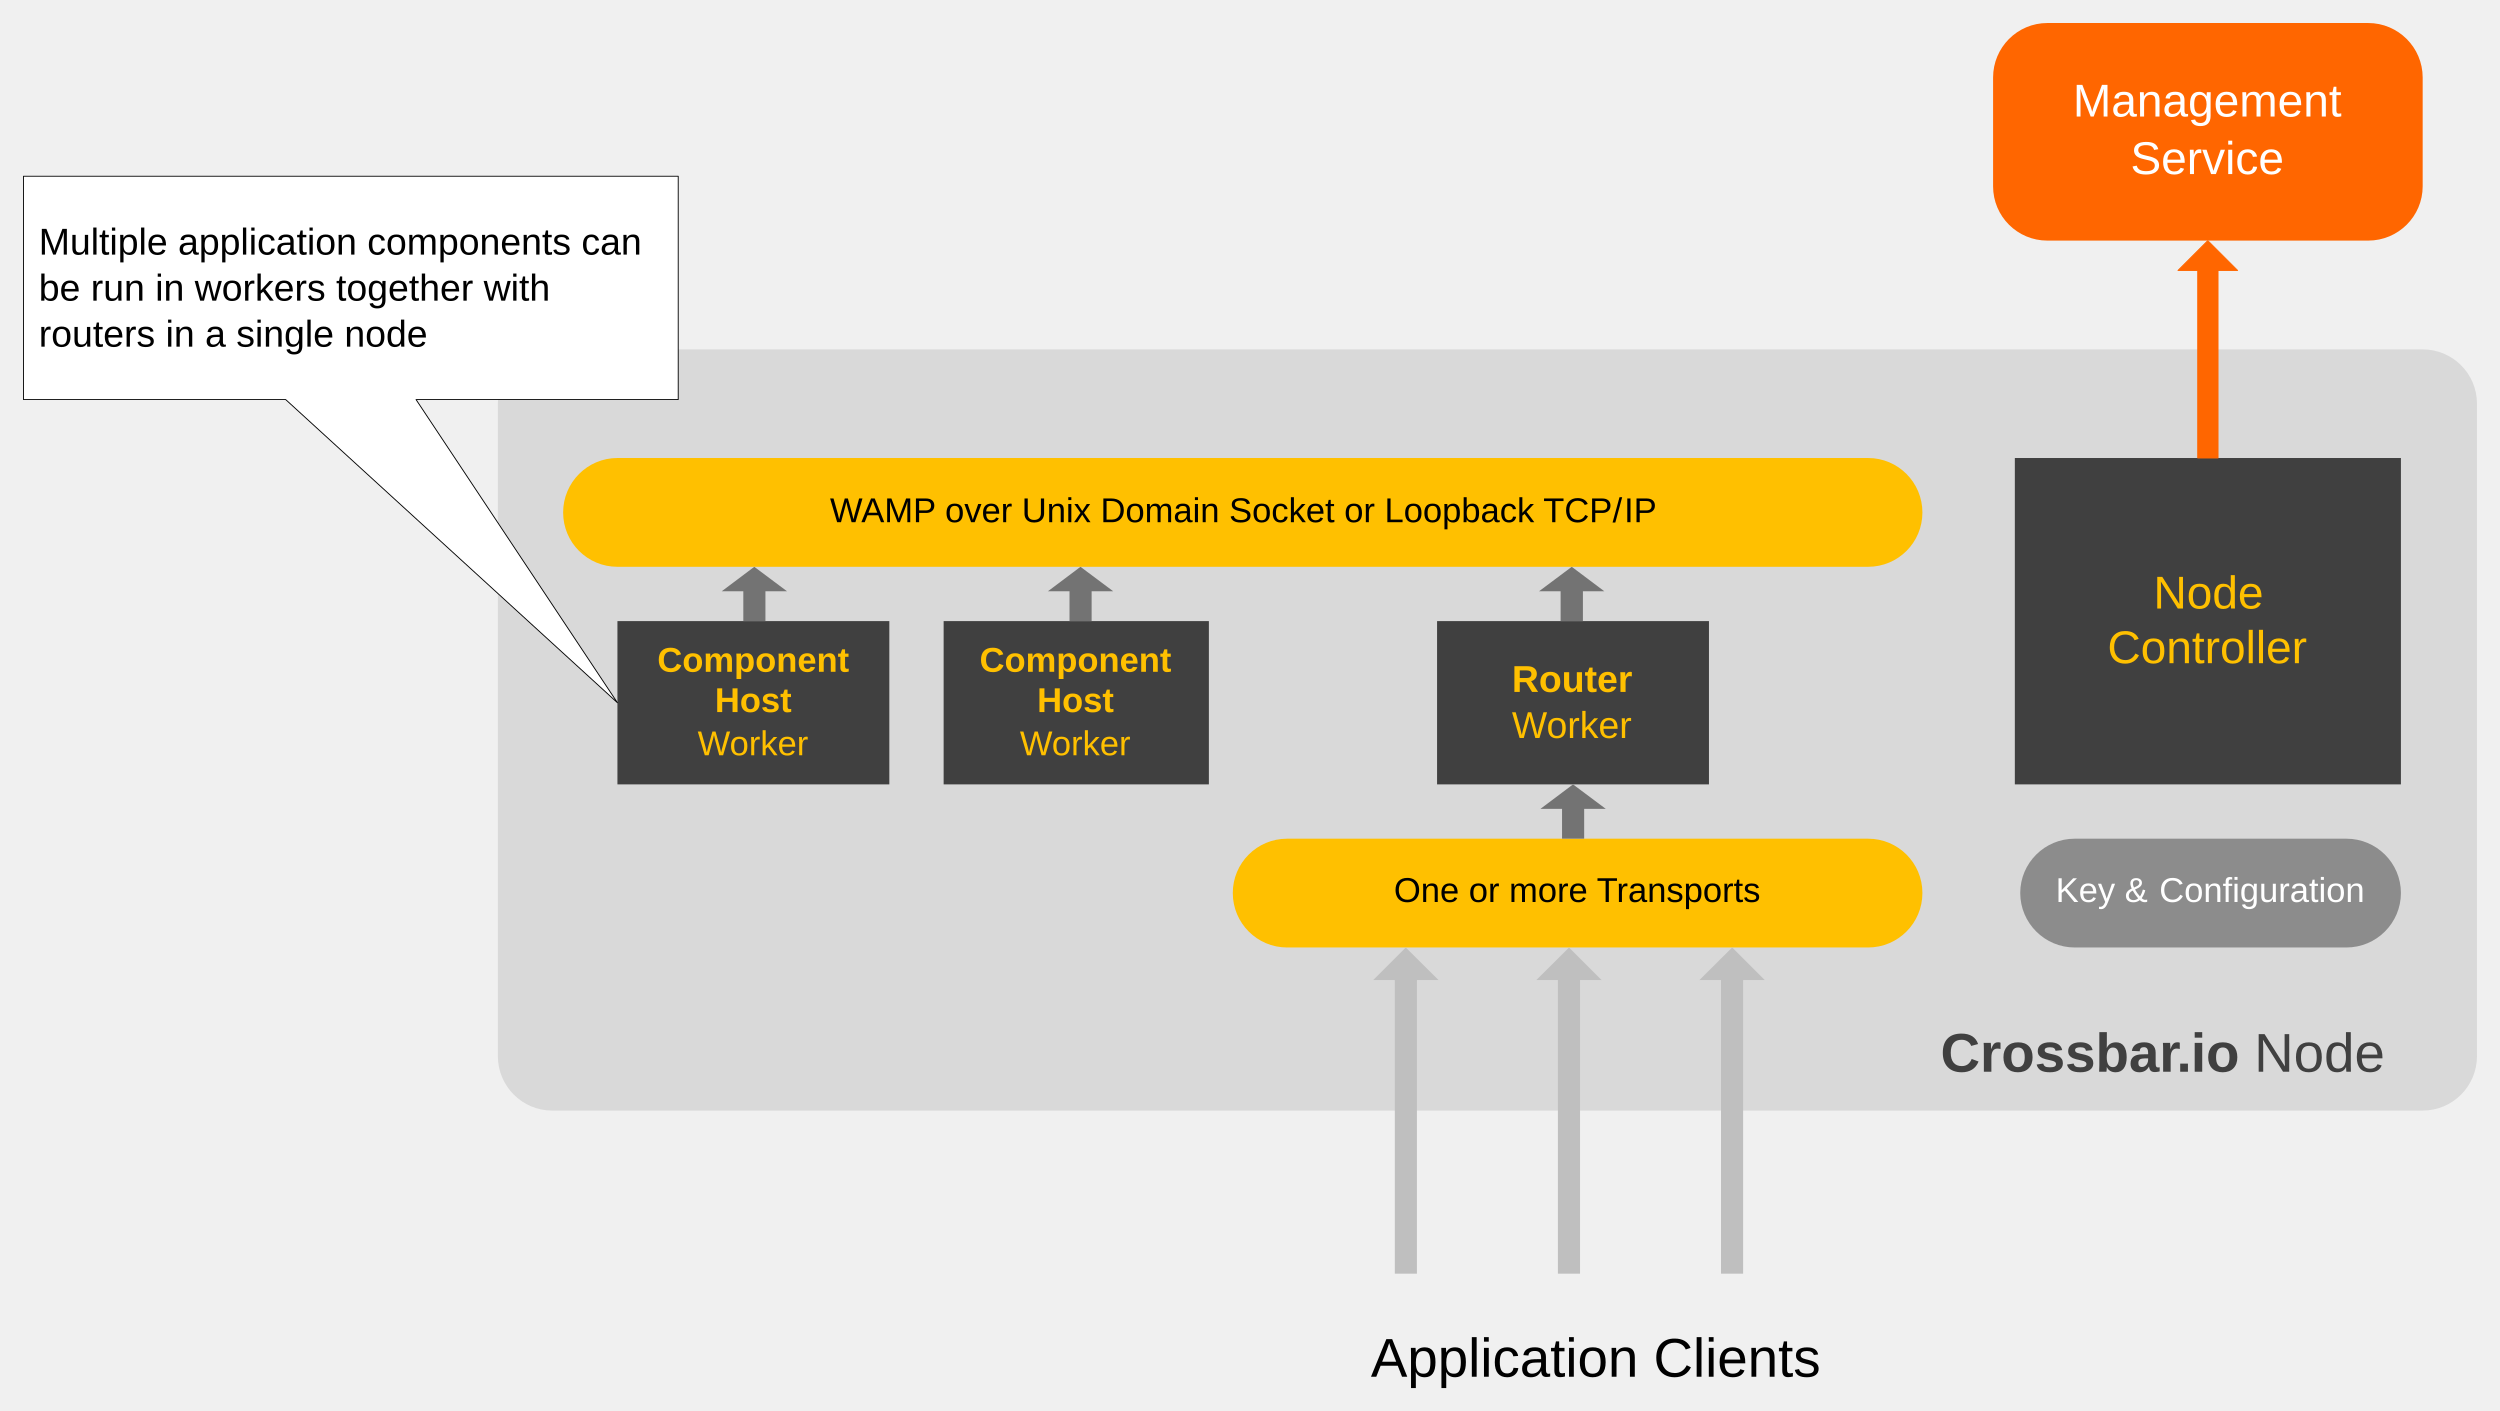
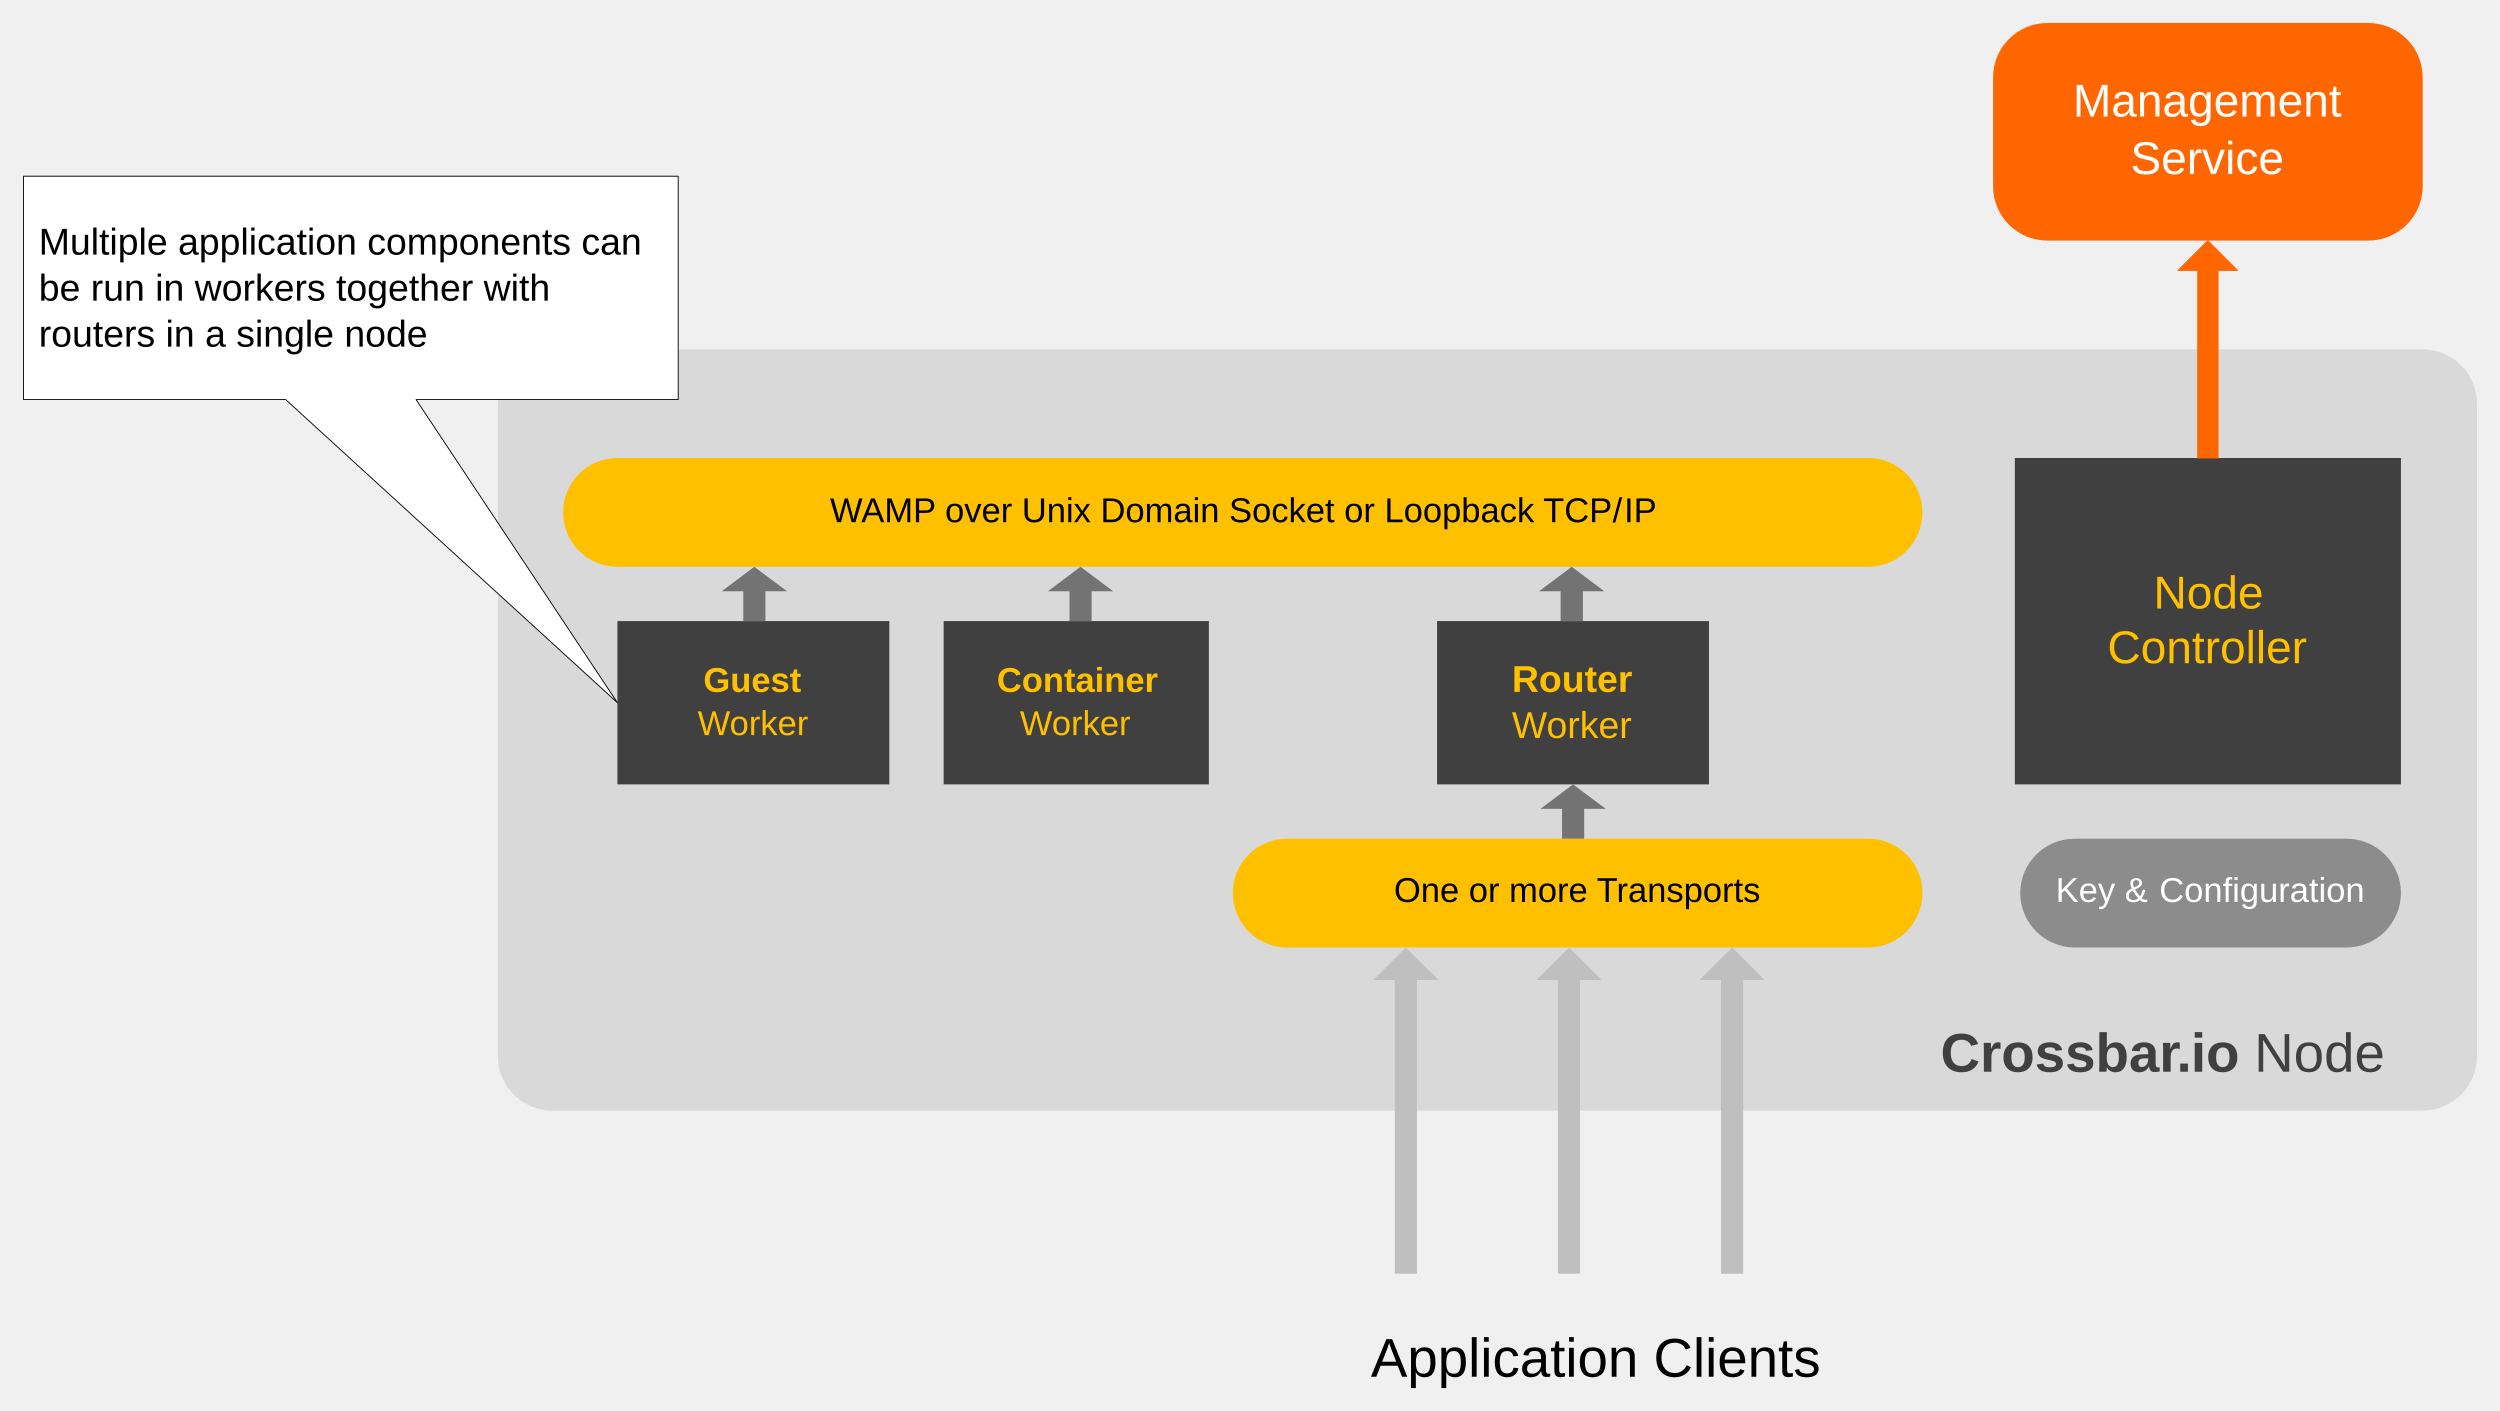
- <svg xmlns="http://www.w3.org/2000/svg" width="1086.141" height="612.845" id="svg3065" version="1.1">
+ <svg xmlns="http://www.w3.org/2000/svg" width="1086.742" height="613.178" id="svg3065" version="1.1">
  <defs id="defs3067" />
-   <g id="layer1" transform="translate(127.8536,-447.356)">
-     <g id="g3080" transform="translate(-119.7592,455.481)">
-       <path id="path3082" d="m 1044.453,474.375 c 13.047,0 23.594,-10.625 23.594,-23.672 l 0,0 0,-283.438 c 0,-13.047 -10.547,-23.594 -23.594,-23.594 l 0,0 -812.656,0 c -13.047,0 -23.594,10.547 -23.594,23.594 l 0,283.438 c 0,13.047 10.547,23.672 23.594,23.672 l 0,0 812.656,0 z" style="fill:#d9d9d9;fill-opacity:1;fill-rule:evenodd;stroke:none" />
-       <path id="path3084" d="m 260.156,261.719 0,70.938 118.125,0 0,-70.938 -118.125,0 z" style="fill:#404040;fill-opacity:1;fill-rule:evenodd;stroke:none" />
-       <text id="text3086" style="font-size:15px;font-style:normal;font-weight:bold;text-align:start;text-anchor:start;fill:#ffc000;font-family:Arial" y="283.75" x="277.5" xml:space="preserve">Component</text>
-       <text id="text3088" style="font-size:15px;font-style:normal;font-weight:bold;text-align:start;text-anchor:start;fill:#ffc000;font-family:Arial" y="301.25" x="302.5" xml:space="preserve">Host</text>
-       <text id="text3090" style="font-size:15px;font-style:normal;font-weight:normal;text-align:start;text-anchor:start;fill:#ffc000;font-family:Arial" y="320" x="295" xml:space="preserve">Worker</text>
-       <path id="path3092" d="m 1011.328,403.516 c 13.047,0 23.672,-10.625 23.672,-23.672 l 0,0 0,0 C 1035,366.797 1024.375,356.25 1011.328,356.25 l 0,0 -118.047,0 c -13.047,0 -23.672,10.547 -23.672,23.594 l 0,0 c 0,13.047 10.625,23.672 23.672,23.672 l 0,0 118.047,0 z" style="fill:#8c8c8c;fill-opacity:1;fill-rule:evenodd;stroke:none" />
-       <text id="text3094" style="font-size:15px;font-style:normal;font-weight:normal;text-align:start;text-anchor:start;fill:#ffffff;font-family:Arial" y="383.75" x="885" xml:space="preserve">Key </text>
-       <text id="text3096" style="font-size:15px;font-style:normal;font-weight:normal;text-align:start;text-anchor:start;fill:#ffffff;font-family:Arial" y="383.75" x="915" xml:space="preserve">&amp; </text>
-       <text id="text3098" style="font-size:15px;font-style:normal;font-weight:normal;text-align:start;text-anchor:start;fill:#ffffff;font-family:Arial" y="383.75" x="930" xml:space="preserve">Configuration</text>
-       <path id="path3100" d="m 401.875,261.719 0,70.938 115.234,0 0,-70.938 -115.234,0 z" style="fill:#404040;fill-opacity:1;fill-rule:evenodd;stroke:none" />
-       <text id="text3102" style="font-size:15px;font-style:normal;font-weight:bold;text-align:start;text-anchor:start;fill:#ffc000;font-family:Arial" y="283.75" x="417.5" xml:space="preserve">Component</text>
-       <text id="text3104" style="font-size:15px;font-style:normal;font-weight:bold;text-align:start;text-anchor:start;fill:#ffc000;font-family:Arial" y="301.25" x="442.5" xml:space="preserve">Host</text>
-       <text id="text3106" style="font-size:15px;font-style:normal;font-weight:normal;text-align:start;text-anchor:start;fill:#ffc000;font-family:Arial" y="320" x="435" xml:space="preserve">Worker</text>
-       <path id="path3108" d="m 616.25,261.719 0,70.938 118.125,0 0,-70.938 -118.125,0 z" style="fill:#404040;fill-opacity:1;fill-rule:evenodd;stroke:none" />
-       <text id="text3110" style="font-size:16.25px;font-style:normal;font-weight:bold;text-align:start;text-anchor:start;fill:#ffc000;font-family:Arial" y="292.5" x="648.75" xml:space="preserve">Router</text>
-       <text id="text3112" style="font-size:16.25px;font-style:normal;font-weight:normal;text-align:start;text-anchor:start;fill:#ffc000;font-family:Arial" y="312.5" x="648.75" xml:space="preserve">Worker</text>
-       <path id="path3114" d="m 803.516,403.516 c 13.047,0 23.594,-10.625 23.594,-23.672 l 0,0 0,0 c 0,-13.047 -10.547,-23.594 -23.594,-23.594 l -252.422,0 C 538.047,356.25 527.5,366.797 527.5,379.844 l 0,0 c 0,13.047 10.547,23.672 23.594,23.672 l 252.422,0 z" style="fill:#ffc000;fill-opacity:1;fill-rule:evenodd;stroke:none" />
-       <text id="text3116" style="font-size:15px;font-style:normal;font-weight:normal;text-align:start;text-anchor:start;fill:#000000;font-family:Arial" y="383.75" x="597.5" xml:space="preserve">One or more Transports</text>
-       <path id="path3118" d="m 867.266,190.859 0,141.797 167.734,0 0,-141.797 -167.734,0 z" style="fill:#404040;fill-opacity:1;fill-rule:evenodd;stroke:none" />
-       <text id="text3120" style="font-size:20px;font-style:normal;font-weight:normal;text-align:start;text-anchor:start;fill:#ffc000;font-family:Arial" y="256.25" x="927.5" xml:space="preserve">Node</text>
-       <text id="text3122" style="font-size:20px;font-style:normal;font-weight:normal;text-align:start;text-anchor:start;fill:#ffc000;font-family:Arial" y="280" x="907.5" xml:space="preserve">Controller</text>
-       <path id="path3124" d="m 744.453,403.516 -14.219,14.141 9.375,0 0,127.578 9.609,0 0,-127.578 9.375,0 -14.141,-14.141 z" style="fill:#bfbfbf;fill-opacity:1;fill-rule:evenodd;stroke:none" />
-       <path id="path3126" d="m 673.594,403.516 -14.219,14.141 9.375,0 0,127.578 9.609,0 0,-127.578 9.375,0 -14.141,-14.141 z" style="fill:#bfbfbf;fill-opacity:1;fill-rule:evenodd;stroke:none" />
-       <path id="path3128" d="m 602.656,403.516 -14.141,14.141 9.375,0 0,127.578 9.609,0 0,-127.578 9.375,0 -14.219,-14.141 z" style="fill:#bfbfbf;fill-opacity:1;fill-rule:evenodd;stroke:none" />
-       <path id="path3130" d="m 1020.781,96.406 c 13.047,0 23.672,-10.547 23.672,-23.594 l 0,0 0,-47.266 C 1044.453,12.5 1033.828,1.875 1020.781,1.875 l 0,0 -139.375,0 c -13.047,0 -23.594,10.625 -23.594,23.672 l 0,0 0,47.266 c 0,13.047 10.547,23.594 23.594,23.594 l 0,0 139.375,0 z" style="fill:#ff6600;fill-opacity:1;fill-rule:evenodd;stroke:none" />
-       <text id="text3132" style="font-size:20px;font-style:normal;font-weight:normal;text-align:start;text-anchor:start;fill:#ffffff;font-family:Arial" y="42.5" x="892.5" xml:space="preserve">Management</text>
-       <text id="text3134" style="font-size:20px;font-style:normal;font-weight:normal;text-align:start;text-anchor:start;fill:#ffffff;font-family:Arial" y="67.5" x="917.5" xml:space="preserve">Service</text>
-       <text id="text3136" style="font-size:23.75px;font-style:normal;font-weight:bold;text-align:start;text-anchor:start;fill:#404040;font-family:Arial" y="457.5" x="835" xml:space="preserve">Crossbar</text>
-       <text id="text3138" style="font-size:23.75px;font-style:normal;font-weight:bold;text-align:start;text-anchor:start;fill:#404040;font-family:Arial" y="457.5" x="937.5" xml:space="preserve">.</text>
-       <text id="text3140" style="font-size:23.75px;font-style:normal;font-weight:bold;text-align:start;text-anchor:start;fill:#404040;font-family:Arial" y="457.5" x="943.75" xml:space="preserve">io </text>
-       <text id="text3142" style="font-size:23.75px;font-style:normal;font-weight:normal;text-align:start;text-anchor:start;fill:#404040;font-family:Arial" y="457.5" x="971.25" xml:space="preserve">Node</text>
-       <path id="path3144" d="M 951.094,96.406 938.125,109.375 l 8.594,0 0,81.484 8.828,0 0,-81.484 8.516,0 -12.969,-12.969 z" style="fill:#ff6600;fill-opacity:1;fill-rule:evenodd;stroke:none" />
-       <path id="path3146" d="M 951.094,96.406 938.125,109.375 l 8.594,0 0,81.484 8.828,0 0,-81.484 8.516,0 -12.969,-12.969 z" style="fill:none;stroke:#ff6600;stroke-width:0.391px;stroke-linecap:round;stroke-linejoin:round;stroke-opacity:1;stroke-dasharray:none" />
-       <path id="path3148" d="m 319.609,238.125 -14.141,10.625 9.375,0 0,12.969 9.609,0 0,-12.969 9.375,0 -14.219,-10.625 z" style="fill:#737373;fill-opacity:1;fill-rule:evenodd;stroke:none" />
-       <path id="path3150" d="m 461.328,238.125 -14.141,10.625 9.375,0 0,12.969 9.609,0 0,-12.969 9.375,0 -14.219,-10.625 z" style="fill:#737373;fill-opacity:1;fill-rule:evenodd;stroke:none" />
-       <path id="path3152" d="m 675.312,332.656 -14.141,10.625 9.375,0 0,12.969 9.609,0 0,-12.969 9.375,0 -14.219,-10.625 z" style="fill:#737373;fill-opacity:1;fill-rule:evenodd;stroke:none" />
-       <path id="path3154" d="m 674.766,238.125 -14.219,10.625 9.375,0 0,12.969 9.688,0 0,-12.969 9.297,0 -14.141,-10.625 z" style="fill:#737373;fill-opacity:1;fill-rule:evenodd;stroke:none" />
-       <path id="path3156" d="m 803.516,238.125 c 13.047,0 23.594,-10.547 23.594,-23.594 l 0,0 0,0 c 0,-13.047 -10.547,-23.672 -23.594,-23.672 l -543.359,0 c -13.047,0 -23.594,10.625 -23.594,23.672 l 0,0 c 0,13.047 10.547,23.594 23.594,23.594 l 0,0 543.359,0 z" style="fill:#ffc000;fill-opacity:1;fill-rule:evenodd;stroke:none" />
-       <text id="text3158" style="font-size:15px;font-style:normal;font-weight:normal;text-align:start;text-anchor:start;fill:#000000;font-family:Arial" y="218.75" x="352.5" xml:space="preserve">WAMP over Unix Domain Socket or Loopback TCP</text>
-       <text id="text3160" style="font-size:15px;font-style:normal;font-weight:normal;text-align:start;text-anchor:start;fill:#000000;font-family:Arial" y="218.75" x="692.5" xml:space="preserve">/</text>
-       <text id="text3162" style="font-size:15px;font-style:normal;font-weight:normal;text-align:start;text-anchor:start;fill:#000000;font-family:Arial" y="218.75" x="697.5" xml:space="preserve">IP</text>
-       <text id="text3164" style="font-size:23.75px;font-style:normal;font-weight:normal;text-align:start;text-anchor:start;fill:#000000;font-family:Arial" y="590" x="587.5" xml:space="preserve">Application Clients</text>
-       <path id="path3166" d="m 2.109,104.844 0,-36.406 284.453,0 0,97.031 -113.906,0 87.5,131.719 -144.141,-131.719 -113.906,0 0,-60.625 z" style="fill:#ffffff;fill-opacity:1;fill-rule:evenodd;stroke:none" />
-       <path id="path3168" d="m 2.109,104.844 0,-36.406 284.453,0 0,97.031 -113.906,0 87.5,131.719 -144.141,-131.719 -113.906,0 0,-60.625 z" style="fill:none;stroke:#000000;stroke-width:0.391px;stroke-linecap:round;stroke-linejoin:round;stroke-opacity:1;stroke-dasharray:none" />
-       <text id="text3170" style="font-size:16.25px;font-style:normal;font-weight:normal;text-align:start;text-anchor:start;fill:#000000;font-family:Arial" y="102.5" x="8.75" xml:space="preserve">Multiple application components can </text>
-       <text id="text3172" style="font-size:16.25px;font-style:normal;font-weight:normal;text-align:start;text-anchor:start;fill:#000000;font-family:Arial" y="122.5" x="8.75" xml:space="preserve">be run in workers together with </text>
-       <text id="text3174" style="font-size:16.25px;font-style:normal;font-weight:normal;text-align:start;text-anchor:start;fill:#000000;font-family:Arial" y="142.5" x="8.75" xml:space="preserve">routers in a single node</text>
+   <g id="layer1" transform="translate(131.2294,-443.6117)">
+     <g id="g3034" transform="translate(-123.135,451.7357)">
+       <path id="path3036" d="m 1045.041,474.642 c 13.054,0 23.607,-10.631 23.607,-23.685 l 0,0 0,-283.597 c 0,-13.054 -10.553,-23.607 -23.607,-23.607 l 0,0 -813.113,0 c -13.054,0 -23.607,10.553 -23.607,23.607 l 0,283.597 c 0,13.054 10.553,23.685 23.607,23.685 l 0,0 813.113,0 z" style="fill:#d9d9d9;fill-opacity:1;fill-rule:evenodd;stroke:none" />
+       <path id="path3038" d="m 260.303,261.866 0,70.977 118.191,0 0,-70.977 -118.191,0 z" style="fill:#404040;fill-opacity:1;fill-rule:evenodd;stroke:none" />
+       <text id="text3040" style="font-size:15.008px;font-style:normal;font-weight:bold;text-align:start;text-anchor:start;fill:#ffc000;font-family:Arial" y="292.665" x="297.667" xml:space="preserve">Guest</text>
+       <text id="text3042" style="font-size:15.008px;font-style:normal;font-weight:normal;text-align:start;text-anchor:start;fill:#ffc000;font-family:Arial" y="311.425" x="295.166" xml:space="preserve">Worker</text>
+       <path id="path3044" d="m 1011.897,403.743 c 13.054,0 23.685,-10.631 23.685,-23.685 l 0,0 0,0 c 0,-13.054 -10.631,-23.607 -23.685,-23.607 l 0,0 -118.113,0 c -13.054,0 -23.685,10.553 -23.685,23.607 l 0,0 c 0,13.054 10.631,23.685 23.685,23.685 l 0,0 118.113,0 z" style="fill:#8c8c8c;fill-opacity:1;fill-rule:evenodd;stroke:none" />
+       <text id="text3046" style="font-size:15.008px;font-style:normal;font-weight:normal;text-align:start;text-anchor:start;fill:#ffffff;font-family:Arial" y="383.966" x="885.498" xml:space="preserve">Key </text>
+       <text id="text3048" style="font-size:15.008px;font-style:normal;font-weight:normal;text-align:start;text-anchor:start;fill:#ffffff;font-family:Arial" y="383.966" x="915.515" xml:space="preserve">&amp; </text>
+       <text id="text3050" style="font-size:15.008px;font-style:normal;font-weight:normal;text-align:start;text-anchor:start;fill:#ffffff;font-family:Arial" y="383.966" x="930.523" xml:space="preserve">Configuration</text>
+       <path id="path3052" d="m 402.101,261.866 0,70.977 115.299,0 0,-70.977 -115.299,0 z" style="fill:#404040;fill-opacity:1;fill-rule:evenodd;stroke:none" />
+       <text id="text3054" style="font-size:15.008px;font-style:normal;font-weight:bold;text-align:start;text-anchor:start;fill:#ffc000;font-family:Arial" y="292.665" x="425.239" xml:space="preserve">Container</text>
+       <text id="text3056" style="font-size:15.008px;font-style:normal;font-weight:normal;text-align:start;text-anchor:start;fill:#ffc000;font-family:Arial" y="311.425" x="435.245" xml:space="preserve">Worker</text>
+       <path id="path3058" d="m 616.597,261.866 0,70.977 118.191,0 0,-70.977 -118.191,0 z" style="fill:#404040;fill-opacity:1;fill-rule:evenodd;stroke:none" />
+       <text id="text3060" style="font-size:16.259px;font-style:normal;font-weight:bold;text-align:start;text-anchor:start;fill:#ffc000;font-family:Arial" y="292.665" x="649.115" xml:space="preserve">Router</text>
+       <text id="text3062" style="font-size:16.259px;font-style:normal;font-weight:normal;text-align:start;text-anchor:start;fill:#ffc000;font-family:Arial" y="312.676" x="649.115" xml:space="preserve">Worker</text>
+       <path id="path3064" d="m 803.968,403.743 c 13.054,0 23.607,-10.631 23.607,-23.685 l 0,0 0,0 c 0,-13.054 -10.553,-23.607 -23.607,-23.607 l -252.564,0 c -13.054,0 -23.607,10.553 -23.607,23.607 l 0,0 c 0,13.054 10.553,23.685 23.607,23.685 l 252.564,0 z" style="fill:#ffc000;fill-opacity:1;fill-rule:evenodd;stroke:none" />
+       <text id="text3066" style="font-size:15.008px;font-style:normal;font-weight:normal;text-align:start;text-anchor:start;fill:#000000;font-family:Arial" y="383.966" x="597.836" xml:space="preserve">One or more Transports</text>
+       <path id="path3068" d="m 867.753,190.967 0,141.877 167.829,0 0,-141.877 -167.829,0 z" style="fill:#404040;fill-opacity:1;fill-rule:evenodd;stroke:none" />
+       <text id="text3070" style="font-size:20.011px;font-style:normal;font-weight:normal;text-align:start;text-anchor:start;fill:#ffc000;font-family:Arial" y="256.394" x="928.022" xml:space="preserve">Node</text>
+       <text id="text3072" style="font-size:20.011px;font-style:normal;font-weight:normal;text-align:start;text-anchor:start;fill:#ffc000;font-family:Arial" y="280.158" x="908.01" xml:space="preserve">Controller</text>
+       <path id="path3074" d="m 744.872,403.743 -14.227,14.149 9.38,0 0,127.65 9.615,0 0,-127.65 9.38,0 -14.149,-14.149 z" style="fill:#bfbfbf;fill-opacity:1;fill-rule:evenodd;stroke:none" />
+       <path id="path3076" d="m 673.973,403.743 -14.227,14.149 9.38,0 0,127.65 9.615,0 0,-127.65 9.38,0 -14.149,-14.149 z" style="fill:#bfbfbf;fill-opacity:1;fill-rule:evenodd;stroke:none" />
+       <path id="path3078" d="m 602.995,403.743 -14.149,14.149 9.38,0 0,127.65 9.615,0 0,-127.65 9.38,0 -14.227,-14.149 z" style="fill:#bfbfbf;fill-opacity:1;fill-rule:evenodd;stroke:none" />
+       <path id="path3080" d="m 1021.355,96.46 c 13.054,0 23.685,-10.553 23.685,-23.607 l 0,0 0,-47.292 c 0,-13.054 -10.631,-23.685 -23.685,-23.685 l 0,0 -139.453,0 c -13.054,0 -23.607,10.631 -23.607,23.685 l 0,0 0,47.292 c 0,13.054 10.553,23.607 23.607,23.607 l 0,0 139.453,0 z" style="fill:#ff6600;fill-opacity:1;fill-rule:evenodd;stroke:none" />
+       <text id="text3082" style="font-size:20.011px;font-style:normal;font-weight:normal;text-align:start;text-anchor:start;fill:#ffffff;font-family:Arial" y="42.524" x="893.002" xml:space="preserve">Management</text>
+       <text id="text3084" style="font-size:20.011px;font-style:normal;font-weight:normal;text-align:start;text-anchor:start;fill:#ffffff;font-family:Arial" y="67.538" x="918.016" xml:space="preserve">Service</text>
+       <text id="text3086" style="font-size:23.763px;font-style:normal;font-weight:bold;text-align:start;text-anchor:start;fill:#404040;font-family:Arial" y="457.757" x="835.47" xml:space="preserve">Crossbar</text>
+       <text id="text3088" style="font-size:23.763px;font-style:normal;font-weight:bold;text-align:start;text-anchor:start;fill:#404040;font-family:Arial" y="457.757" x="938.027" xml:space="preserve">.</text>
+       <text id="text3090" style="font-size:23.763px;font-style:normal;font-weight:bold;text-align:start;text-anchor:start;fill:#404040;font-family:Arial" y="457.757" x="944.281" xml:space="preserve">io </text>
+       <text id="text3092" style="font-size:23.763px;font-style:normal;font-weight:normal;text-align:start;text-anchor:start;fill:#404040;font-family:Arial" y="457.757" x="971.796" xml:space="preserve">Node</text>
+       <path id="path3094" d="m 951.629,96.46 -12.976,12.976 8.599,0 0,81.53 8.833,0 0,-81.53 8.52,0 -12.976,-12.976 z" style="fill:#ff6600;fill-opacity:1;fill-rule:evenodd;stroke:none" />
+       <path id="path3096" d="m 951.629,96.46 -12.976,12.976 8.599,0 0,81.53 8.833,0 0,-81.53 8.52,0 -12.976,-12.976 z" style="fill:none;stroke:#ff6600;stroke-width:0.391px;stroke-linecap:round;stroke-linejoin:round;stroke-opacity:1;stroke-dasharray:none" />
+       <path id="path3098" d="m 319.789,238.259 -14.149,10.631 9.38,0 0,12.976 9.615,0 0,-12.976 9.38,0 -14.227,-10.631 z" style="fill:#737373;fill-opacity:1;fill-rule:evenodd;stroke:none" />
+       <path id="path3100" d="m 461.588,238.259 -14.149,10.631 9.38,0 0,12.976 9.615,0 0,-12.976 9.38,0 -14.227,-10.631 z" style="fill:#737373;fill-opacity:1;fill-rule:evenodd;stroke:none" />
+       <path id="path3102" d="m 675.692,332.843 -14.149,10.631 9.38,0 0,12.976 9.615,0 0,-12.976 9.38,0 -14.227,-10.631 z" style="fill:#737373;fill-opacity:1;fill-rule:evenodd;stroke:none" />
+       <path id="path3104" d="m 675.145,238.259 -14.227,10.631 9.38,0 0,12.976 9.693,0 0,-12.976 9.302,0 -14.149,-10.631 z" style="fill:#737373;fill-opacity:1;fill-rule:evenodd;stroke:none" />
+       <path id="path3106" d="m 803.968,238.259 c 13.054,0 23.607,-10.553 23.607,-23.607 l 0,0 0,0 c 0,-13.054 -10.553,-23.685 -23.607,-23.685 l -543.665,0 c -13.054,0 -23.607,10.631 -23.607,23.685 l 0,0 c 0,13.054 10.553,23.607 23.607,23.607 l 0,0 543.665,0 z" style="fill:#ffc000;fill-opacity:1;fill-rule:evenodd;stroke:none" />
+       <text id="text3108" style="font-size:15.008px;font-style:normal;font-weight:normal;text-align:start;text-anchor:start;fill:#000000;font-family:Arial" y="218.873" x="352.698" xml:space="preserve">WAMP over Unix Domain Socket or Loopback TCP</text>
+       <text id="text3110" style="font-size:15.008px;font-style:normal;font-weight:normal;text-align:start;text-anchor:start;fill:#000000;font-family:Arial" y="218.873" x="692.89" xml:space="preserve">/</text>
+       <text id="text3112" style="font-size:15.008px;font-style:normal;font-weight:normal;text-align:start;text-anchor:start;fill:#000000;font-family:Arial" y="218.873" x="697.892" xml:space="preserve">IP</text>
+       <text id="text3114" style="font-size:23.763px;font-style:normal;font-weight:normal;text-align:start;text-anchor:start;fill:#000000;font-family:Arial" y="590.332" x="587.83" xml:space="preserve">Application Clients</text>
+       <path id="path3116" d="m 2.111,104.903 0,-36.427 284.613,0 0,97.086 -113.97,0 87.549,131.793 -144.222,-131.793 -113.97,0 0,-60.659 z" style="fill:#ffffff;fill-opacity:1;fill-rule:evenodd;stroke:none" />
+       <path id="path3118" d="m 2.111,104.903 0,-36.427 284.613,0 0,97.086 -113.97,0 87.549,131.793 -144.222,-131.793 -113.97,0 0,-60.659 z" style="fill:none;stroke:#000000;stroke-width:0.391px;stroke-linecap:round;stroke-linejoin:round;stroke-opacity:1;stroke-dasharray:none" />
+       <text id="text3120" style="font-size:16.259px;font-style:normal;font-weight:normal;text-align:start;text-anchor:start;fill:#000000;font-family:Arial" y="102.558" x="8.755" xml:space="preserve">Multiple application components can </text>
+       <text id="text3122" style="font-size:16.259px;font-style:normal;font-weight:normal;text-align:start;text-anchor:start;fill:#000000;font-family:Arial" y="122.569" x="8.755" xml:space="preserve">be run in workers together with </text>
+       <text id="text3124" style="font-size:16.259px;font-style:normal;font-weight:normal;text-align:start;text-anchor:start;fill:#000000;font-family:Arial" y="142.58" x="8.755" xml:space="preserve">routers in a single node</text>
    </g>
  </g>
</svg>
